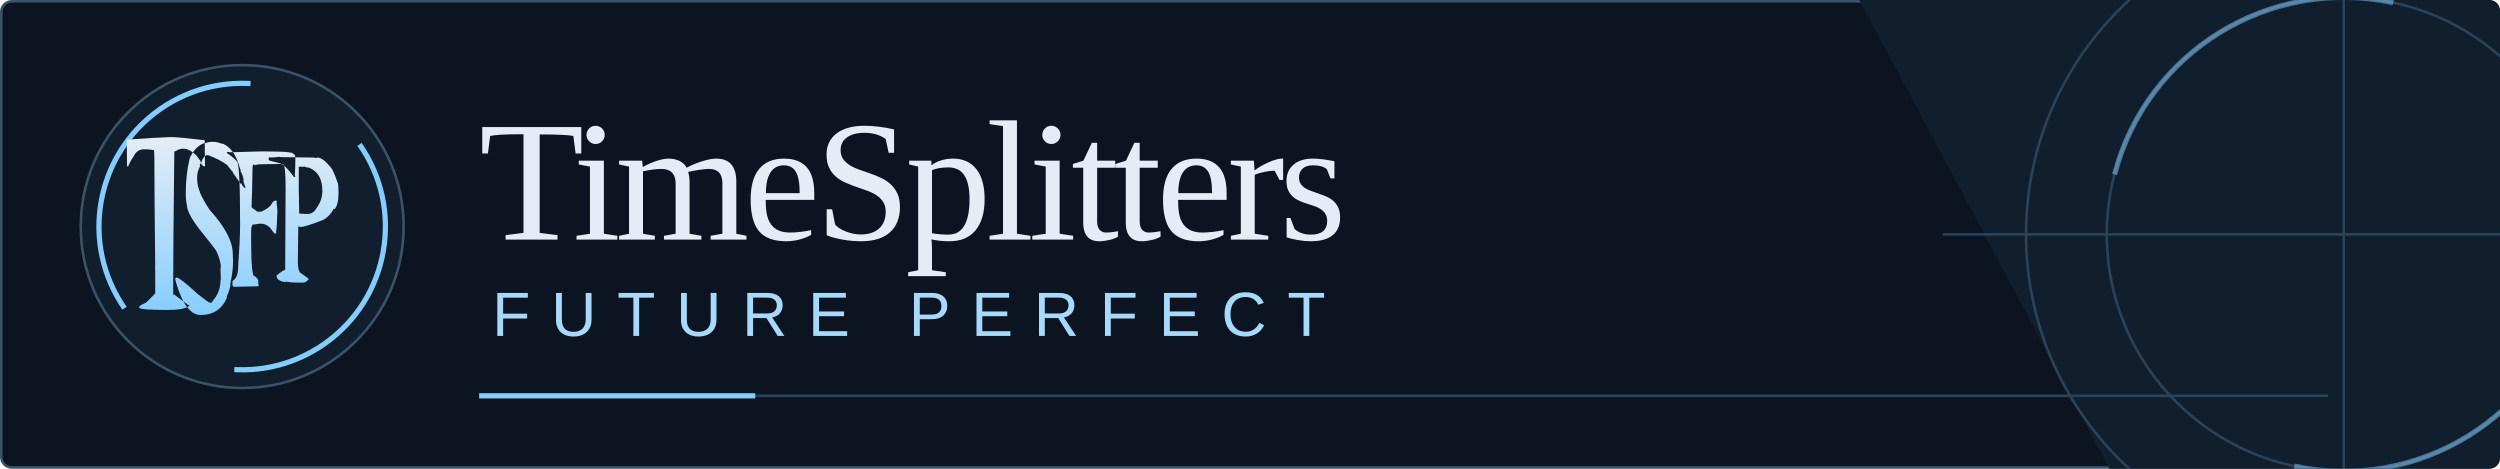
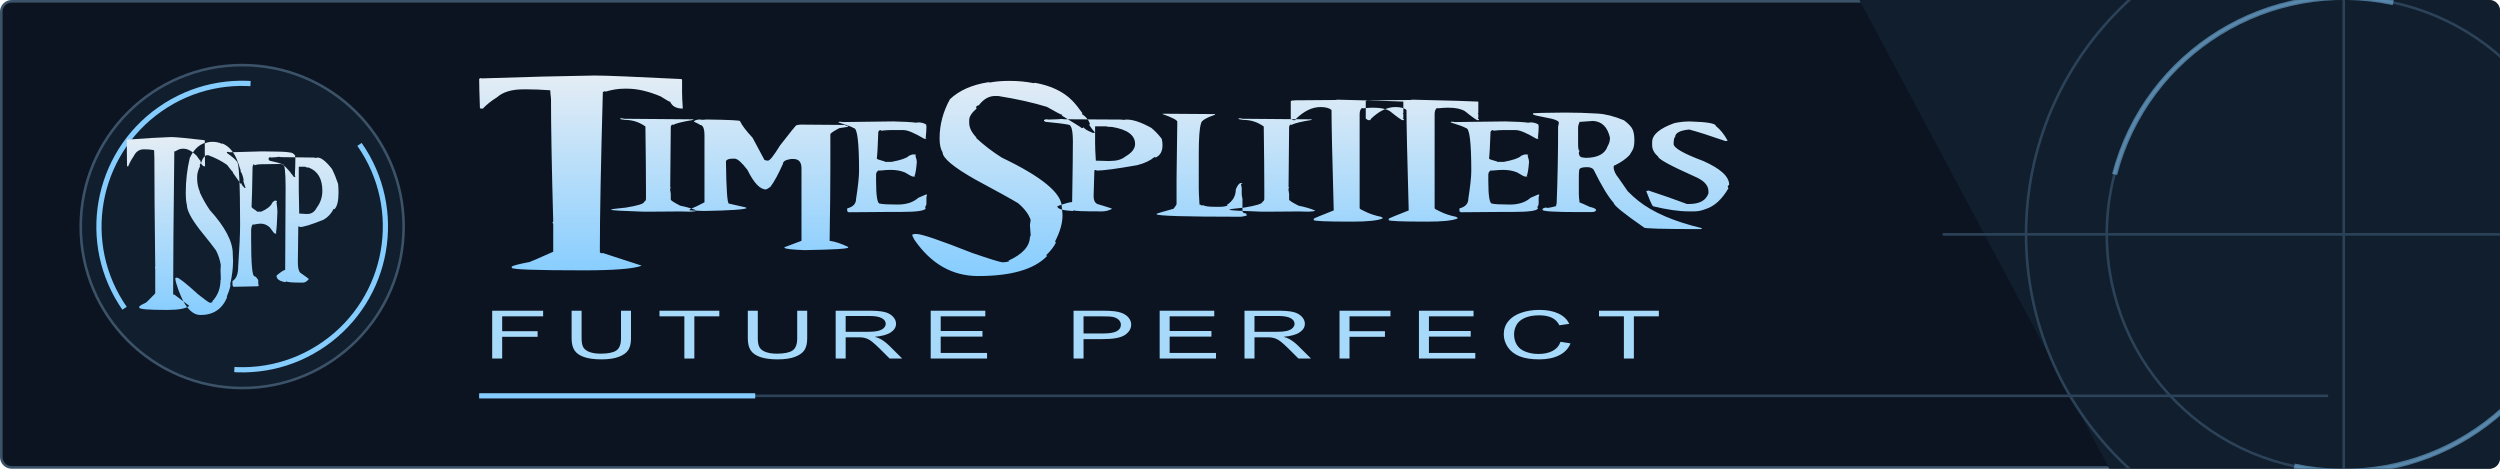
<svg xmlns="http://www.w3.org/2000/svg" width="960" height="180" viewBox="0 0 960 180" role="img" aria-labelledby="title desc">
  <defs>
    <linearGradient id="silver" x2="0" y2="1">
      <stop stop-color="#E4EDF5" />
      <stop offset="1" stop-color="#86CDFF" />
    </linearGradient>
    <clipPath id="panel">
      <rect width="960" height="180" rx="4" />
    </clipPath>
  </defs>
  <rect x=".5" y=".5" width="959" height="179" rx="4" fill="#0B1420" stroke="#3B5268" />
  <g clip-path="url(#panel)">
    <path d="M714 0h246v180H810Z" fill="#101E2D" />
    <g fill="none" stroke="#2C4258" stroke-width="1">
      <circle cx="900" cy="90" r="122" />
      <circle cx="900" cy="90" r="91" />
      <path d="M746 90h214M900 0v180" />
    </g>
    <path d="M812 67a91 91 0 0 1 107-66M988 113a91 91 0 0 1-107 66" fill="none" stroke="#86CDFF" stroke-width="2" opacity=".5" />
  </g>
  <circle cx="93" cy="87" r="62" fill="#101E2D" stroke="#3B5268" />
  <circle cx="93" cy="87" r="55" fill="none" stroke="#86CDFF" stroke-width="2" stroke-dasharray="123 50" transform="rotate(-35 93 87)" />
  <path d="M33.516 1.797 C38.099 1.797 50.286 2.943 70.078 5.234 L70.391 5.859 L70.391 18.359 C70.391 21.536 70.495 26.745 70.703 33.984 C67.995 33.984 66.224 31.797 65.391 27.422 C65.078 27.422 63.724 25.651 61.328 22.109 C56.172 17.109 51.484 14.609 47.266 14.609 L46.016 14.609 C43.516 14.609 40.911 15.547 38.203 17.422 L37.578 17.109 L36.953 18.047 C36.120 88.568 35.703 138.672 35.703 168.359 L35.703 173.984 L36.328 174.922 L36.953 174.609 L53.203 186.797 L53.203 187.109 C49.661 190.026 41.536 191.484 28.828 191.484 C8.620 191.484 -1.484 190.651 -1.484 188.984 L-1.484 187.734 C-0.703 186.693 1.797 185.234 6.016 183.359 C6.224 183.359 9.557 180.026 16.016 173.359 L16.016 146.484 L15.703 144.609 L16.016 143.984 C15.391 91.693 15.078 51.797 15.078 24.297 C14.870 20.182 14.766 17.474 14.766 16.172 C11.172 15.547 7.839 15.234 4.766 15.234 L3.516 15.234 C-1.484 15.234 -5.234 17.839 -7.734 23.047 C-10.078 26.380 -12.057 30.026 -13.672 33.984 L-14.297 33.984 C-14.714 33.984 -14.922 33.776 -14.922 33.359 C-15.130 19.609 -15.234 10.234 -15.234 5.234 C-15.026 4.609 -14.818 4.297 -14.609 4.297 C-14.401 4.297 -14.297 4.401 -14.297 4.609 C4.557 3.151 20.495 2.214 33.516 1.797 Z M78.906 7.031 L79.219 7.031 C82.656 7.031 85.990 7.760 89.219 9.219 L89.844 8.906 C96.510 11.667 101.719 17.396 105.469 26.094 C106.823 29.323 108.281 33.490 109.844 38.594 L109.531 39.219 C111.146 41.510 112.292 44.635 112.969 48.594 C112.969 49.062 112.865 49.479 112.656 49.844 C113.490 52.917 114.323 55.417 115.156 57.344 L114.531 57.656 L114.219 57.656 C111.719 55.312 110.469 53.542 110.469 52.344 L110.156 52.344 L110.156 52.969 L109.531 52.969 C109.323 52.396 106.510 48.333 101.094 40.781 L101.406 40.156 C100.938 40.156 98.750 37.552 94.844 32.344 C89.010 28.177 82.135 24.635 74.219 21.719 L72.969 21.719 C70.365 21.719 68.073 24.740 66.094 30.781 C65.625 30.781 65.208 31.406 64.844 32.656 C65.052 33.021 65.156 33.438 65.156 33.906 C63.073 38.073 62.031 41.823 62.031 45.156 L62.031 47.969 C62.031 52.604 63.073 57.396 65.156 62.344 L64.844 62.344 C68.073 69.323 71.719 75.781 75.781 81.719 C92.656 100.312 101.094 116.354 101.094 129.844 C101.302 133.802 101.406 136.510 101.406 137.969 C101.406 145.521 100.365 153.958 98.281 163.281 L98.594 164.531 C97.812 168.333 96.458 172.396 94.531 176.719 C94.740 177.135 94.844 177.448 94.844 177.656 C89.427 190.573 79.740 197.031 65.781 197.031 C54.896 197.031 45.938 185.260 38.906 161.719 C38.281 159.115 37.969 157.448 37.969 156.719 L38.906 156.094 L39.844 156.094 C41.979 156.094 49.792 162.240 63.281 174.531 C70.885 180.573 75.156 183.594 76.094 183.594 L76.719 183.594 C77.396 183.594 78.125 183.281 78.906 182.656 L78.594 182.031 C84.635 175.677 87.656 167.865 87.656 158.594 C87.865 158.594 87.969 158.177 87.969 157.344 L87.656 147.344 C87.656 147.031 87.760 145.365 87.969 142.344 C87.083 136.667 85.312 131.250 82.656 126.094 C80.156 122.552 74.115 114.844 64.531 102.969 C55.365 90.990 50.781 82.135 50.781 76.406 C49.948 73.490 49.531 69.010 49.531 62.969 C49.531 49.740 50.990 37.031 53.906 24.844 C57.812 16.302 63.229 10.781 70.156 8.281 L70.781 8.594 C73.125 7.552 75.833 7.031 78.906 7.031 Z M133.281 17.500 C149.271 17.656 158.294 17.904 160.352 18.242 C162.409 18.581 163.620 18.750 163.984 18.750 C166.120 18.750 168.047 19.974 169.766 22.422 C169.766 22.786 169.583 22.969 169.219 22.969 L169.766 23.984 L169.766 26.094 C169.766 30.677 169.583 36.641 169.219 43.984 C169.583 44.661 169.766 45.182 169.766 45.547 L168.125 45.547 C161.250 36.068 156.354 31.328 153.438 31.328 L131.172 31.641 C129.401 31.641 127.318 32.005 124.922 32.734 C124.922 32.005 124.557 31.641 123.828 31.641 L122.812 34.297 C122.448 57.578 122.083 72.266 121.719 78.359 C121.719 79.089 123.646 80.677 127.500 83.125 L127.500 83.672 L132.266 83.672 C138.672 80.859 142.682 77.708 144.297 74.219 C144.297 73.750 145.182 72.865 146.953 71.562 L148.516 71.562 C149.245 71.667 149.609 72.031 149.609 72.656 C149.609 72.969 149.427 73.125 149.062 73.125 C149.740 78.125 150.078 81.641 150.078 83.672 C149.766 94.557 149.245 102.240 148.516 106.719 C148.880 106.719 149.062 106.901 149.062 107.266 C148.385 107.630 147.865 107.812 147.500 107.812 C146.771 107.760 144.844 105.469 141.719 100.938 C138.750 98.177 135.417 96.797 131.719 96.797 C129.896 96.797 127.448 97.135 124.375 97.812 L122.812 97.812 C121.771 99.531 121.250 101.797 121.250 104.609 L121.250 114.609 C121.250 141.224 122.474 154.531 124.922 154.531 C125.964 154.531 127.344 155.938 129.062 158.750 L129.062 162.422 L129.609 165.000 C128.932 165.365 128.411 165.547 128.047 165.547 C123.672 165.547 114.922 165.729 101.797 166.094 L100.781 164.453 L100.781 159.766 C104.948 157.318 107.031 152.057 107.031 143.984 C108.437 123.307 109.141 108.099 109.141 98.359 C109.141 51.797 107.917 28.516 105.469 28.516 C104.115 26.432 100.443 23.281 94.453 19.062 L95.000 18.047 C96.146 18.047 97.005 18.203 97.578 18.516 Z M151.406 23.359 L153.828 23.828 C172.370 24.141 184.505 24.297 190.234 24.297 L192.188 24.766 C192.760 24.453 193.411 24.297 194.141 24.297 C198.203 24.297 203.464 28.464 209.922 36.797 C212.266 41.328 214.505 46.771 216.641 53.125 C216.953 56.146 217.109 59.010 217.109 61.719 L217.109 63.203 C217.109 71.797 215.677 77.708 212.812 80.938 L211.875 80.469 C209.219 85.677 205.547 89.661 200.859 92.422 C187.474 97.839 178.672 100.547 174.453 100.547 C174.453 99.922 174.141 99.609 173.516 99.609 L172.969 100.547 C172.656 121.016 172.500 133.802 172.500 138.906 C172.500 144.740 173.307 148.594 174.922 150.469 C181.328 154.896 184.531 157.292 184.531 157.656 C182.396 160.208 180.312 161.484 178.281 161.484 L175.391 161.484 C165.911 161.484 160.651 161.016 159.609 160.078 L159.062 161.016 C152.396 160.078 149.062 157.682 149.062 153.828 C153.958 149.661 157.135 147.578 158.594 147.578 C158.906 103.932 159.062 73.880 159.062 57.422 C159.062 40.443 158.125 31.953 156.250 31.953 C153.646 30.703 148.672 29.271 141.328 27.656 L140.391 26.250 L140.391 25.312 C140.391 24.844 140.859 24.349 141.797 23.828 C142.474 23.828 142.812 23.984 142.812 24.297 C148.542 23.984 151.406 23.672 151.406 23.359 Z M173.516 34.375 L173.516 59.297 C173.516 65.339 173.672 74.141 173.984 85.703 C177.161 86.016 179.557 86.172 181.172 86.172 L183.047 86.172 C187.422 86.172 190.781 83.932 193.125 79.453 C197.292 73.932 199.375 67.708 199.375 60.781 C199.375 47.656 194.427 39.167 184.531 35.312 C182.604 35.312 181.328 35.000 180.703 34.375 Z" transform="translate(54 52) scale(.35)" fill="url(#silver)" fill-rule="evenodd" />
-   <text x="184" y="92" fill="#E4EDF5" font-family="Georgia,Times New Roman,serif" font-size="66" letter-spacing="-2">TimeSplitters</text>
-   <text x="189" y="129" fill="#A7D9FA" font-family="Segoe UI,Arial,sans-serif" font-size="24" letter-spacing="8">FUTURE PERFECT</text>
+   <path aria-label="TimeSplitters" fill="url(#silver)" fill-rule="evenodd" d="M228.36 29 C232.531 29 243.621 29.452 261.63 30.356 L261.915 30.602 L261.915 35.532 C261.915 36.785 262.01 38.839 262.199 41.695 C259.735 41.695 258.123 40.832 257.365 39.106 C257.081 39.106 255.848 38.408 253.668 37.011 C248.976 35.039 244.711 34.053 240.872 34.053 L239.735 34.053 C237.46 34.053 235.09 34.423 232.626 35.162 L232.057 35.039 L231.488 35.409 C230.73 63.222 230.351 82.983 230.351 94.692 L230.351 96.91 L230.919 97.28 L231.488 97.157 L246.275 101.964 L246.275 102.087 C243.052 103.237 235.659 103.812 224.095 103.812 C205.706 103.812 196.512 103.484 196.512 102.826 L196.512 102.333 C197.223 101.923 199.498 101.347 203.337 100.608 C203.526 100.608 206.559 99.293 212.436 96.664 L212.436 86.064 L212.152 85.325 L212.436 85.078 C211.867 64.455 211.583 48.72 211.583 37.874 C211.393 36.251 211.299 35.183 211.299 34.669 C208.028 34.423 204.995 34.3 202.199 34.3 L201.062 34.3 C196.512 34.3 193.1 35.327 190.825 37.381 C188.692 38.696 186.891 40.134 185.422 41.695 L184.853 41.695 C184.474 41.695 184.284 41.613 184.284 41.448 C184.095 36.025 184 32.328 184 30.356 C184.19 30.109 184.379 29.986 184.569 29.986 C184.758 29.986 184.853 30.027 184.853 30.109 C202.01 29.534 216.512 29.164 228.36 29 Z M238.81 45.423 L239.806 45.608 C240.754 45.608 249.521 45.68 266.109 45.824 L266.322 46.039 C262.104 46.717 259.521 47.354 258.574 47.95 L258.076 47.826 C257.744 48.155 257.578 48.473 257.578 48.782 C257.436 60.696 257.365 68.368 257.365 71.798 L257.578 72.014 C257.436 72.137 257.365 72.271 257.365 72.415 L257.365 73.277 L257.578 74.017 L257.365 74.017 L257.578 74.232 L257.578 76.636 C257.578 76.965 258.787 77.745 261.204 78.978 C263.905 79.532 266.014 80.159 267.531 80.857 C267.531 81.083 266.725 81.227 265.114 81.289 C263.692 81.289 262.483 81.258 261.488 81.196 C256.986 81.258 252.839 81.289 249.047 81.289 L247.128 81.289 C238.834 81.021 234.687 80.775 234.687 80.549 L234.687 80.457 C234.687 80.333 236.559 80.087 240.303 79.717 C244.995 78.957 247.341 78.218 247.341 77.499 C247.815 77.232 248.052 76.872 248.052 76.42 L248.052 72.415 C248.052 67.361 247.981 59.412 247.839 48.566 C245.469 46.881 242.863 46.039 240.019 46.039 C238.739 45.895 238.1 45.752 238.1 45.608 C238.1 45.485 238.337 45.423 238.81 45.423 Z M268.81 45.885 C269 45.885 269.284 45.926 269.664 46.008 C269.806 46.008 270.374 45.967 271.37 45.885 C279.901 46.008 284.166 46.214 284.166 46.501 C284.877 48.083 286.488 50.219 289 52.91 L293.55 61.415 L294.403 61.661 L294.972 61.661 C295.635 61.661 297.152 59.73 299.521 55.868 C303.313 51 305.398 48.412 305.777 48.104 C306.393 47.939 306.962 47.857 307.483 47.857 L308.905 47.857 C312.46 47.857 317.673 47.898 324.545 47.98 C324.545 48.227 324.924 48.35 325.683 48.35 L325.683 48.597 C325.682 48.699 324.545 48.905 322.27 49.213 C319.995 50.425 318.858 51.205 318.858 51.555 L318.858 64.496 C318.858 70.782 318.763 80.107 318.574 92.473 C320.611 92.74 322.981 93.521 325.683 94.815 L325.683 95.062 C325.682 95.534 320.09 95.863 308.905 96.048 C304.308 95.883 301.749 95.596 301.228 95.185 L301.228 94.938 C305.588 93.336 307.768 92.514 307.768 92.473 L307.768 64.619 C307.768 62.236 306.725 61.045 304.64 61.045 L303.787 61.045 C301.701 61.353 300.659 61.969 300.659 62.894 C298.905 66.858 297.294 69.816 295.825 71.768 C294.877 72.425 294.308 72.753 294.119 72.753 C291.844 72.753 289.474 70.247 287.01 65.235 C284.877 62.442 283.265 61.004 282.175 60.922 L281.322 60.922 C279.901 60.922 279.047 61.25 278.763 61.908 C278.905 72.753 279.284 78.176 279.901 78.176 L285.872 79.532 C286.156 79.532 286.441 79.655 286.725 79.902 C285.919 80.457 280.517 80.826 270.517 81.011 C269.427 81.011 267.531 80.929 264.829 80.765 L264.829 80.395 C266.678 79.635 268.574 78.731 270.517 77.683 L270.517 52.048 C270.517 49.336 269.948 47.98 268.81 47.98 C268.81 47.857 268.052 47.446 266.536 46.748 L266.536 46.501 C267.057 46.091 267.815 45.885 268.81 45.885 Z M342.957 46.625 C346.986 46.707 349.924 46.871 351.773 47.118 C352.152 47.035 352.436 46.994 352.626 46.994 C353.763 46.994 354.806 47.282 355.754 47.857 C355.754 47.939 355.659 47.98 355.469 47.98 L355.754 48.227 L355.754 48.72 C355.754 49.788 355.659 51.185 355.469 52.91 C355.659 53.075 355.754 53.198 355.754 53.28 L354.901 53.28 C351.156 51.062 348.502 49.952 346.938 49.952 L341.82 49.952 C340.872 49.952 339.735 50.035 338.408 50.199 C338.408 50.035 338.218 49.952 337.839 49.952 L337.27 50.569 C337.081 56.033 336.891 59.484 336.701 60.922 C336.701 61.086 337.744 61.456 339.829 62.031 L339.829 62.154 L342.389 62.154 C345.848 61.497 348.028 60.757 348.929 59.936 C348.929 59.833 349.403 59.627 350.351 59.319 L351.204 59.319 C351.583 59.34 351.773 59.422 351.773 59.566 C351.773 59.648 351.678 59.689 351.488 59.689 C351.867 60.86 352.057 61.682 352.057 62.154 C351.867 64.701 351.583 66.509 351.204 67.577 C351.393 67.577 351.488 67.618 351.488 67.7 C351.109 67.782 350.825 67.824 350.635 67.824 C350.256 67.824 349.213 67.289 347.507 66.221 C345.896 65.564 344.095 65.235 342.104 65.235 C341.109 65.235 339.782 65.317 338.123 65.482 L337.27 65.482 C336.701 65.872 336.417 66.406 336.417 67.084 L336.417 69.426 C336.417 75.26 336.891 78.176 337.839 78.176 C338.834 78.423 341.109 78.546 344.664 78.546 C348.076 78.546 350.73 77.683 352.626 75.958 L355.469 74.725 L356.038 74.725 L355.754 75.588 L355.754 77.93 C355.754 78.628 355.564 79.162 355.185 79.532 C355.374 79.697 355.469 79.82 355.469 79.902 C355.469 80.888 352.341 81.381 346.085 81.381 L341.536 81.381 C337.981 81.381 332.768 81.422 325.896 81.504 L325.327 81.134 L325.327 80.025 C327.602 79.45 328.739 78.218 328.739 76.328 C329.498 71.459 329.877 67.885 329.877 65.605 C329.877 54.677 329.213 49.213 327.886 49.213 C327.128 48.72 325.137 47.98 321.915 46.994 L322.199 46.748 C322.815 46.748 323.289 46.789 323.621 46.871 Z M387.531 31.064 L387.815 31.064 C390.943 31.064 393.976 31.352 396.915 31.927 L397.483 31.804 C403.55 32.893 408.289 35.152 411.701 38.583 C412.934 39.856 414.261 41.5 415.683 43.513 L415.398 43.759 C416.867 44.663 417.91 45.895 418.526 47.457 C418.526 47.641 418.431 47.806 418.242 47.95 C419 49.162 419.758 50.148 420.517 50.908 L419.948 51.031 L419.664 51.031 C417.389 50.106 416.251 49.408 416.251 48.936 L415.967 48.936 L415.967 49.182 L415.398 49.182 C415.209 48.956 412.649 47.354 407.72 44.375 L408.005 44.129 C407.578 44.129 405.588 43.102 402.033 41.048 C396.725 39.404 390.469 38.007 383.265 36.857 L382.128 36.857 C379.758 36.857 377.673 38.049 375.872 40.431 C375.446 40.431 375.066 40.678 374.735 41.171 C374.924 41.315 375.019 41.479 375.019 41.664 C373.123 43.307 372.175 44.786 372.175 46.101 L372.175 47.21 C372.175 49.038 373.123 50.928 375.019 52.88 L374.735 52.88 C377.673 55.632 380.991 58.179 384.687 60.521 C400.043 67.854 407.72 74.181 407.72 79.501 C407.91 81.063 408.005 82.131 408.005 82.706 C408.005 85.684 407.057 89.012 405.161 92.689 L405.446 93.182 C404.735 94.682 403.502 96.284 401.749 97.989 C401.938 98.153 402.033 98.276 402.033 98.359 C397.104 103.453 388.289 106 375.588 106 C365.682 106 357.531 101.358 351.133 92.073 C350.564 91.046 350.28 90.388 350.28 90.101 L351.133 89.854 L351.986 89.854 C353.929 89.854 361.038 92.278 373.313 97.126 C380.232 99.509 384.119 100.7 384.972 100.7 L385.54 100.7 C386.156 100.7 386.82 100.577 387.531 100.331 L387.246 100.084 C392.744 97.578 395.493 94.497 395.493 90.84 C395.682 90.84 395.777 90.676 395.777 90.347 L395.493 86.403 C395.493 86.28 395.588 85.623 395.777 84.431 C394.972 82.192 393.36 80.056 390.943 78.022 C388.668 76.626 383.171 73.585 374.45 68.902 C366.109 64.177 361.938 60.685 361.938 58.426 C361.18 57.275 360.801 55.509 360.801 53.126 C360.801 47.909 362.128 42.896 364.782 38.09 C368.337 34.721 373.265 32.543 379.569 31.557 L380.137 31.681 C382.27 31.27 384.735 31.064 387.531 31.064 Z M407.436 45.669 L408.858 45.793 C419.853 45.875 427.057 45.916 430.469 45.916 L431.607 46.039 C431.938 45.957 432.318 45.916 432.744 45.916 C435.161 45.916 438.289 46.984 442.128 49.12 C443.55 50.291 444.877 51.688 446.109 53.311 C446.299 54.092 446.393 54.831 446.393 55.529 L446.393 55.899 C446.393 58.118 445.54 59.638 443.834 60.459 L443.265 60.336 C441.701 61.671 439.521 62.698 436.725 63.417 C428.81 64.814 423.597 65.513 421.085 65.513 C421.085 65.348 420.896 65.266 420.517 65.266 L420.232 65.513 C420.043 70.771 419.948 74.058 419.948 75.373 C419.948 76.872 420.422 77.858 421.37 78.331 C425.161 79.46 427.057 80.077 427.057 80.179 C425.777 80.837 424.545 81.165 423.36 81.165 L421.654 81.165 C416.014 81.165 412.886 81.042 412.27 80.796 L411.986 81.042 C408.005 80.816 406.014 80.2 406.014 79.193 C408.953 78.125 410.848 77.591 411.701 77.591 C411.891 66.375 411.986 58.652 411.986 54.42 C411.986 50.065 411.417 47.888 410.28 47.888 C408.763 47.559 405.825 47.19 401.464 46.779 L400.896 46.409 L400.896 46.162 C400.896 46.039 401.18 45.916 401.749 45.793 C402.128 45.793 402.318 45.834 402.318 45.916 C405.73 45.834 407.436 45.752 407.436 45.669 Z M420.517 48.504 L420.517 54.913 C420.517 56.454 420.611 58.713 420.801 61.692 C422.697 61.774 424.119 61.815 425.066 61.815 L426.204 61.815 C428.81 61.815 430.801 61.24 432.175 60.09 C434.64 58.672 435.872 57.07 435.872 55.283 C435.872 51.914 432.934 49.737 427.057 48.751 C425.919 48.751 425.161 48.669 424.782 48.504 Z M446.393 43.667 C453.882 43.749 459.569 43.79 463.455 43.79 L466.583 43.79 L466.583 44.036 C462.981 45.289 461.18 46.44 461.18 47.487 C460.611 49.172 460.327 52.993 460.327 58.95 L460.327 72.384 C460.327 73.637 460.422 75.691 460.611 78.546 C460.896 78.546 461.18 78.669 461.464 78.916 L462.033 78.793 C462.649 79.204 464.166 79.409 466.583 79.409 L468.573 79.409 C469.664 79.409 470.611 79.245 471.417 78.916 L471.133 78.669 C473.408 77.211 474.545 75.239 474.545 72.753 C475.209 71.11 475.872 70.289 476.536 70.289 C476.915 70.309 477.104 70.391 477.104 70.535 L476.536 70.658 L476.82 72.137 L476.82 74.479 C476.82 74.89 476.915 75.506 477.104 76.328 L477.104 81.134 C477.104 81.566 477.578 81.853 478.526 81.997 L478.81 82.737 C478.194 82.963 477.436 83.127 476.536 83.23 C454.924 83.23 444.119 82.901 444.119 82.244 L444.119 82.12 C444.119 82.018 446.299 81.36 450.659 80.148 C451.417 79.183 451.796 78.567 451.796 78.3 L451.796 68.686 L452.081 46.748 C452.081 46.132 450.185 45.146 446.393 43.79 Z M476.251 45.423 L477.246 45.608 C478.194 45.608 486.962 45.68 503.55 45.824 L503.763 46.039 C499.545 46.717 496.962 47.354 496.014 47.95 L495.517 47.826 C495.185 48.155 495.019 48.473 495.019 48.782 C494.877 60.696 494.806 68.368 494.806 71.798 L495.019 72.014 C494.877 72.137 494.806 72.271 494.806 72.415 L494.806 73.277 L495.019 74.017 L494.806 74.017 L495.019 74.232 L495.019 76.636 C495.019 76.965 496.227 77.745 498.645 78.978 C501.346 79.532 503.455 80.159 504.972 80.857 C504.972 81.083 504.166 81.227 502.555 81.289 C501.133 81.289 499.924 81.258 498.929 81.196 C494.427 81.258 490.28 81.289 486.488 81.289 L484.569 81.289 C476.275 81.021 472.128 80.775 472.128 80.549 L472.128 80.457 C472.128 80.333 474 80.087 477.744 79.717 C482.436 78.957 484.782 78.218 484.782 77.499 C485.256 77.232 485.493 76.872 485.493 76.42 L485.493 72.415 C485.493 67.361 485.422 59.412 485.28 48.566 C482.91 46.881 480.303 46.039 477.46 46.039 C476.18 45.895 475.54 45.752 475.54 45.608 C475.54 45.485 475.777 45.423 476.251 45.423 Z M513.573 38.275 C527.602 38.603 536.038 38.85 538.882 39.014 L538.882 43.451 C538.882 43.533 538.787 43.574 538.597 43.574 L538.882 43.821 L538.882 45.423 L538.597 45.669 C538.976 45.69 539.166 45.772 539.166 45.916 C539.166 46.08 538.976 46.162 538.597 46.162 C538.171 46.121 536.559 44.971 533.763 42.711 C532.294 41.808 530.208 41.356 527.507 41.356 L526.938 41.356 C526.18 41.356 524.948 41.438 523.242 41.602 C523.242 41.52 523.147 41.479 522.957 41.479 C522.389 41.972 522.104 42.753 522.104 43.821 L522.104 79.933 C522.104 80.179 522.768 80.59 524.095 81.165 C525.848 82.069 527.934 82.768 530.351 83.261 L530.919 83.63 L530.919 83.877 C529.118 84.698 525.232 85.109 519.261 85.109 C509.403 85.109 504.474 84.904 504.474 84.493 L504.474 84 C504.474 83.877 507.033 82.809 512.152 80.796 C511.583 60.542 511.299 47.683 511.299 42.218 C510.446 41.479 509.024 41.109 507.033 41.109 C503.81 41.109 500.588 42.711 497.365 45.916 C497.555 45.916 497.649 45.957 497.649 46.039 L497.081 46.162 L496.796 46.162 C496.559 46.162 496.18 45.957 495.659 45.546 L495.659 38.891 C495.659 38.768 495.943 38.644 496.512 38.521 L496.512 38.644 L497.081 38.521 C498.502 38.521 503.716 38.48 512.72 38.398 C512.91 38.398 513.194 38.357 513.573 38.275 Z M542.365 38.275 C556.393 38.603 564.829 38.85 567.673 39.014 L567.673 43.451 C567.673 43.533 567.578 43.574 567.389 43.574 L567.673 43.821 L567.673 45.423 L567.389 45.669 C567.768 45.69 567.957 45.772 567.957 45.916 C567.957 46.08 567.768 46.162 567.389 46.162 C566.962 46.121 565.351 44.971 562.554 42.711 C561.085 41.808 559 41.356 556.299 41.356 L555.73 41.356 C554.972 41.356 553.739 41.438 552.033 41.602 C552.033 41.52 551.938 41.479 551.749 41.479 C551.18 41.972 550.896 42.753 550.896 43.821 L550.896 79.933 C550.896 80.179 551.559 80.59 552.886 81.165 C554.64 82.069 556.725 82.768 559.142 83.261 L559.711 83.63 L559.711 83.877 C557.91 84.698 554.024 85.109 548.052 85.109 C538.194 85.109 533.265 84.904 533.265 84.493 L533.265 84 C533.265 83.877 535.825 82.809 540.943 80.796 C540.374 60.542 540.09 47.683 540.09 42.218 C539.237 41.479 537.815 41.109 535.825 41.109 C532.602 41.109 529.379 42.711 526.156 45.916 C526.346 45.916 526.441 45.957 526.441 46.039 L525.872 46.162 L525.588 46.162 C525.351 46.162 524.972 45.957 524.45 45.546 L524.45 38.891 C524.45 38.768 524.735 38.644 525.303 38.521 L525.303 38.644 L525.872 38.521 C527.294 38.521 532.507 38.48 541.512 38.398 C541.701 38.398 541.986 38.357 542.365 38.275 Z M578.052 46.625 C582.081 46.707 585.019 46.871 586.867 47.118 C587.246 47.035 587.531 46.994 587.72 46.994 C588.858 46.994 589.9 47.282 590.848 47.857 C590.848 47.939 590.754 47.98 590.564 47.98 L590.848 48.227 L590.848 48.72 C590.848 49.788 590.754 51.185 590.564 52.91 C590.754 53.075 590.848 53.198 590.848 53.28 L589.995 53.28 C586.251 51.062 583.597 49.952 582.033 49.952 L576.915 49.952 C575.967 49.952 574.829 50.035 573.502 50.199 C573.502 50.035 573.313 49.952 572.934 49.952 L572.365 50.569 C572.175 56.033 571.986 59.484 571.796 60.922 C571.796 61.086 572.839 61.456 574.924 62.031 L574.924 62.154 L577.483 62.154 C580.943 61.497 583.123 60.757 584.024 59.936 C584.024 59.833 584.498 59.627 585.445 59.319 L586.299 59.319 C586.678 59.34 586.867 59.422 586.867 59.566 C586.867 59.648 586.773 59.689 586.583 59.689 C586.962 60.86 587.152 61.682 587.152 62.154 C586.962 64.701 586.678 66.509 586.299 67.577 C586.488 67.577 586.583 67.618 586.583 67.7 C586.204 67.782 585.919 67.824 585.73 67.824 C585.351 67.824 584.308 67.289 582.602 66.221 C580.991 65.564 579.19 65.235 577.199 65.235 C576.204 65.235 574.877 65.317 573.218 65.482 L572.365 65.482 C571.796 65.872 571.512 66.406 571.512 67.084 L571.512 69.426 C571.512 75.26 571.986 78.176 572.934 78.176 C573.929 78.423 576.204 78.546 579.758 78.546 C583.171 78.546 585.825 77.683 587.72 75.958 L590.564 74.725 L591.133 74.725 L590.848 75.588 L590.848 77.93 C590.848 78.628 590.659 79.162 590.28 79.532 C590.469 79.697 590.564 79.82 590.564 79.902 C590.564 80.888 587.436 81.381 581.18 81.381 L576.63 81.381 C573.076 81.381 567.863 81.422 560.991 81.504 L560.422 81.134 L560.422 80.025 C562.697 79.45 563.834 78.218 563.834 76.328 C564.592 71.459 564.972 67.885 564.972 65.605 C564.972 54.677 564.308 49.213 562.981 49.213 C562.223 48.72 560.232 47.98 557.01 46.994 L557.294 46.748 C557.91 46.748 558.384 46.789 558.716 46.871 Z M600.303 43.235 L601.441 43.235 C605.28 43.235 609.261 43.359 613.384 43.605 C616.464 43.769 619.877 44.632 623.621 46.193 C625.327 47.487 626.417 48.638 626.891 49.644 C627.365 50.651 627.602 52.089 627.602 53.958 C627.602 55.704 627.318 57.024 626.749 57.917 C626.18 58.811 625.896 59.299 625.896 59.381 C624.569 60.86 622.673 62.216 620.209 63.448 C619.829 63.448 619.64 63.695 619.64 64.188 C619.64 65.441 620.303 66.879 621.63 68.501 L625.043 73.431 C626.37 74.787 627.72 76.009 629.095 77.098 C634.687 81.556 642.815 85.058 653.479 87.605 L653.479 87.728 C653.479 87.893 653.289 87.975 652.91 87.975 C638.502 87.975 631.299 87.769 631.299 87.359 C623.526 81.977 619.64 78.813 619.64 77.868 C617.602 75.67 615.043 71.439 611.962 65.174 C611.488 64.516 610.635 64.188 609.403 64.188 C607.507 64.188 606.512 64.547 606.417 65.266 C606.322 65.985 606.275 66.899 606.275 68.008 L606.275 74.664 C606.275 75.362 606.37 76.389 606.559 77.745 C606.749 77.745 608.076 78.32 610.54 79.471 C611.393 79.614 612.152 79.902 612.815 80.333 L612.815 80.95 C612.531 81.278 611.867 81.443 610.825 81.443 L606.275 81.443 C596.986 81.443 592.341 81.155 592.341 80.58 L592.341 80.21 C592.72 79.881 593.194 79.717 593.763 79.717 L594.332 79.84 C595.09 79.758 596.227 79.512 597.744 79.101 C597.744 79.019 597.649 78.978 597.46 78.978 C597.46 78.711 597.554 78.505 597.744 78.361 C598.123 68.871 598.313 58.97 598.313 48.658 L598.597 47.179 C598.597 46.563 597.649 46.029 595.754 45.577 L590.351 44.468 C589.592 44.345 589.024 44.139 588.645 43.852 L588.716 43.482 C589.427 43.379 593.289 43.297 600.303 43.235 Z M606.559 46.81 C606.18 47.631 605.991 48.371 605.991 49.028 L605.991 55.807 C606.038 57.204 606.227 57.902 606.559 57.902 L606.275 58.518 C606.275 59.833 606.844 60.49 607.981 60.49 C608.36 60.572 608.645 60.613 608.834 60.613 C613.526 60.613 616.37 59.093 617.365 56.053 C617.934 55.108 618.218 54.122 618.218 53.095 L618.218 52.849 C617.27 48.74 615.09 46.604 611.678 46.44 Z M648.36 46.655 L649.213 46.655 C655.659 46.84 658.882 47.416 658.882 48.381 C660.588 49.716 662.104 51.606 663.431 54.05 C663.052 54.133 662.768 54.174 662.578 54.174 C656.37 52.017 651.725 50.538 648.645 49.737 C645.043 50.086 643.242 51.072 643.242 52.695 C642.91 52.695 642.72 53.516 642.673 55.16 L642.673 55.283 C642.673 56.803 646.464 58.98 654.047 61.815 C660.682 64.753 664 67.793 664 70.936 C663.621 71.264 663.431 71.511 663.431 71.675 L663.716 72.291 C661.251 76.564 658.313 79.234 654.901 80.303 C653.431 80.878 652.009 81.165 650.635 81.165 L648.36 81.165 C644.711 81.165 640.161 80.508 634.711 79.193 C634.142 78.372 633.289 76.441 632.152 73.401 L633.005 73.154 C638.455 74.941 643.384 76.667 647.791 78.331 L648.645 78.331 C652.626 78.331 655.09 76.975 656.038 74.263 L656.038 73.401 C656.038 71.12 654.237 69.231 650.635 67.731 C641.346 63.582 636.701 61.035 636.701 60.09 C635.185 58.796 634.427 57.358 634.427 55.776 L634.427 54.543 C634.427 51.729 637.27 49.305 642.957 47.272 C644.948 46.861 646.749 46.655 648.36 46.655 Z" />
+   <path aria-label="FUTURE PERFECT" fill="#A7D9FA" fill-rule="evenodd" d="M189 137.687 L189 119.313 L208.561 119.313 L208.561 121.482 L192.837 121.482 L192.837 127.172 L206.445 127.172 L206.445 129.34 L192.837 129.34 L192.837 137.687 Z M238.465 119.313 L242.302 119.313 L242.302 129.929 C242.302 131.775 241.973 133.242 241.313 134.328 C240.654 135.414 239.464 136.298 237.743 136.979 C236.023 137.66 233.764 138 230.969 138 C228.253 138 226.031 137.703 224.304 137.11 C222.576 136.517 221.344 135.658 220.605 134.535 C219.867 133.411 219.498 131.876 219.498 129.929 L219.498 119.313 L223.335 119.313 L223.335 129.916 C223.335 131.512 223.569 132.688 224.037 133.444 C224.505 134.2 225.309 134.783 226.45 135.193 C227.59 135.602 228.985 135.807 230.633 135.807 C233.455 135.807 235.465 135.402 236.665 134.591 C237.865 133.781 238.465 132.222 238.465 129.916 Z M262.792 137.687 L262.792 121.482 L253.239 121.482 L253.239 119.313 L276.221 119.313 L276.221 121.482 L266.629 121.482 L266.629 137.687 Z M306.126 119.313 L309.963 119.313 L309.963 129.929 C309.963 131.775 309.633 133.242 308.974 134.328 C308.314 135.414 307.124 136.298 305.404 136.979 C303.683 137.66 301.425 138 298.63 138 C295.913 138 293.692 137.703 291.964 137.11 C290.237 136.517 289.004 135.658 288.266 134.535 C287.527 133.411 287.158 131.876 287.158 129.929 L287.158 119.313 L290.995 119.313 L290.995 129.916 C290.995 131.512 291.229 132.688 291.697 133.444 C292.165 134.2 292.97 134.783 294.11 135.193 C295.251 135.602 296.645 135.807 298.293 135.807 C301.115 135.807 303.126 135.402 304.326 134.591 C305.526 133.781 306.126 132.222 306.126 129.916 Z M320.899 137.687 L320.899 119.313 L333.755 119.313 C336.34 119.313 338.304 119.478 339.649 119.808 C340.994 120.138 342.069 120.721 342.873 121.557 C343.678 122.392 344.08 123.316 344.08 124.327 C344.08 125.63 343.414 126.729 342.082 127.623 C340.75 128.517 338.693 129.085 335.911 129.327 C336.926 129.636 337.698 129.941 338.225 130.242 C339.346 130.894 340.407 131.708 341.41 132.686 L346.453 137.687 L341.627 137.687 L337.79 133.864 C336.669 132.761 335.746 131.917 335.021 131.332 C334.296 130.748 333.647 130.338 333.073 130.104 C332.499 129.87 331.916 129.707 331.323 129.615 C330.887 129.557 330.175 129.528 329.187 129.528 L324.736 129.528 L324.736 137.687 Z M324.736 127.422 L332.984 127.422 C334.738 127.422 336.109 127.307 337.098 127.078 C338.087 126.848 338.838 126.48 339.353 125.975 C339.867 125.469 340.124 124.92 340.124 124.327 C340.124 123.458 339.626 122.743 338.631 122.183 C337.635 121.624 336.063 121.344 333.914 121.344 L324.736 121.344 Z M357.39 137.687 L357.39 119.313 L378.355 119.313 L378.355 121.482 L361.227 121.482 L361.227 127.109 L377.267 127.109 L377.267 129.265 L361.227 129.265 L361.227 135.519 L379.027 135.519 L379.027 137.687 Z M412.243 137.687 L412.243 119.313 L423.18 119.313 C425.105 119.313 426.575 119.372 427.591 119.489 C429.015 119.639 430.208 119.925 431.17 120.347 C432.133 120.769 432.908 121.36 433.494 122.121 C434.081 122.881 434.375 123.717 434.375 124.627 C434.375 126.19 433.59 127.512 432.021 128.594 C430.452 129.676 427.617 130.217 423.516 130.217 L416.08 130.217 L416.08 137.687 Z M416.08 128.049 L423.576 128.049 C426.054 128.049 427.815 127.756 428.856 127.172 C429.898 126.587 430.419 125.764 430.419 124.703 C430.419 123.934 430.112 123.276 429.499 122.729 C428.886 122.181 428.078 121.82 427.076 121.645 C426.43 121.536 425.237 121.482 423.496 121.482 L416.08 121.482 Z M445.311 137.687 L445.311 119.313 L466.276 119.313 L466.276 121.482 L449.148 121.482 L449.148 127.109 L465.189 127.109 L465.189 129.265 L449.148 129.265 L449.148 135.519 L466.949 135.519 L466.949 137.687 Z M477.886 137.687 L477.886 119.313 L490.742 119.313 C493.326 119.313 495.291 119.478 496.636 119.808 C497.981 120.138 499.055 120.721 499.859 121.557 C500.664 122.392 501.066 123.316 501.066 124.327 C501.066 125.63 500.4 126.729 499.068 127.623 C497.737 128.517 495.68 129.085 492.897 129.327 C493.913 129.636 494.684 129.941 495.212 130.242 C496.332 130.894 497.394 131.708 498.396 132.686 L503.439 137.687 L498.613 137.687 L494.776 133.864 C493.656 132.761 492.733 131.917 492.007 131.332 C491.282 130.748 490.633 130.338 490.059 130.104 C489.486 129.87 488.902 129.707 488.309 129.615 C487.874 129.557 487.162 129.528 486.173 129.528 L481.723 129.528 L481.723 137.687 Z M481.723 127.422 L489.97 127.422 C491.724 127.422 493.095 127.307 494.084 127.078 C495.073 126.848 495.825 126.48 496.339 125.975 C496.853 125.469 497.11 124.92 497.11 124.327 C497.11 123.458 496.612 122.743 495.617 122.183 C494.621 121.624 493.049 121.344 490.9 121.344 L481.723 121.344 Z M514.376 137.687 L514.376 119.313 L533.937 119.313 L533.937 121.482 L518.213 121.482 L518.213 127.172 L531.821 127.172 L531.821 129.34 L518.213 129.34 L518.213 137.687 Z M544.874 137.687 L544.874 119.313 L565.839 119.313 L565.839 121.482 L548.711 121.482 L548.711 127.109 L564.751 127.109 L564.751 129.265 L548.711 129.265 L548.711 135.519 L566.511 135.519 L566.511 137.687 Z M599.244 131.245 L603.081 131.859 C602.276 133.856 600.829 135.379 598.739 136.427 C596.649 137.476 594.095 138 591.075 138 C587.95 138 585.409 137.597 583.451 136.791 C581.493 135.984 580.003 134.817 578.981 133.288 C577.959 131.759 577.448 130.117 577.448 128.362 C577.448 126.449 578.025 124.78 579.179 123.355 C580.332 121.931 581.974 120.849 584.103 120.109 C586.233 119.37 588.577 119 591.135 119 C594.035 119 596.475 119.468 598.453 120.404 C600.43 121.34 601.808 122.656 602.586 124.352 L598.809 124.916 C598.136 123.579 597.16 122.605 595.881 121.995 C594.602 121.385 592.994 121.081 591.055 121.081 C588.827 121.081 586.965 121.419 585.468 122.096 C583.971 122.772 582.92 123.681 582.313 124.822 C581.707 125.962 581.404 127.138 581.404 128.35 C581.404 129.912 581.763 131.276 582.482 132.442 C583.2 133.607 584.318 134.478 585.834 135.055 C587.35 135.631 588.992 135.92 590.759 135.92 C592.908 135.92 594.728 135.527 596.218 134.741 C597.708 133.956 598.716 132.791 599.244 131.245 Z M623.57 137.687 L623.57 121.482 L614.018 121.482 L614.018 119.313 L637 119.313 L637 121.482 L627.407 121.482 L627.407 137.687 Z" />
  <path d="M184 152h710" stroke="#2C4258" />
  <path d="M184 152h106" stroke="#86CDFF" stroke-width="2" />
</svg>
